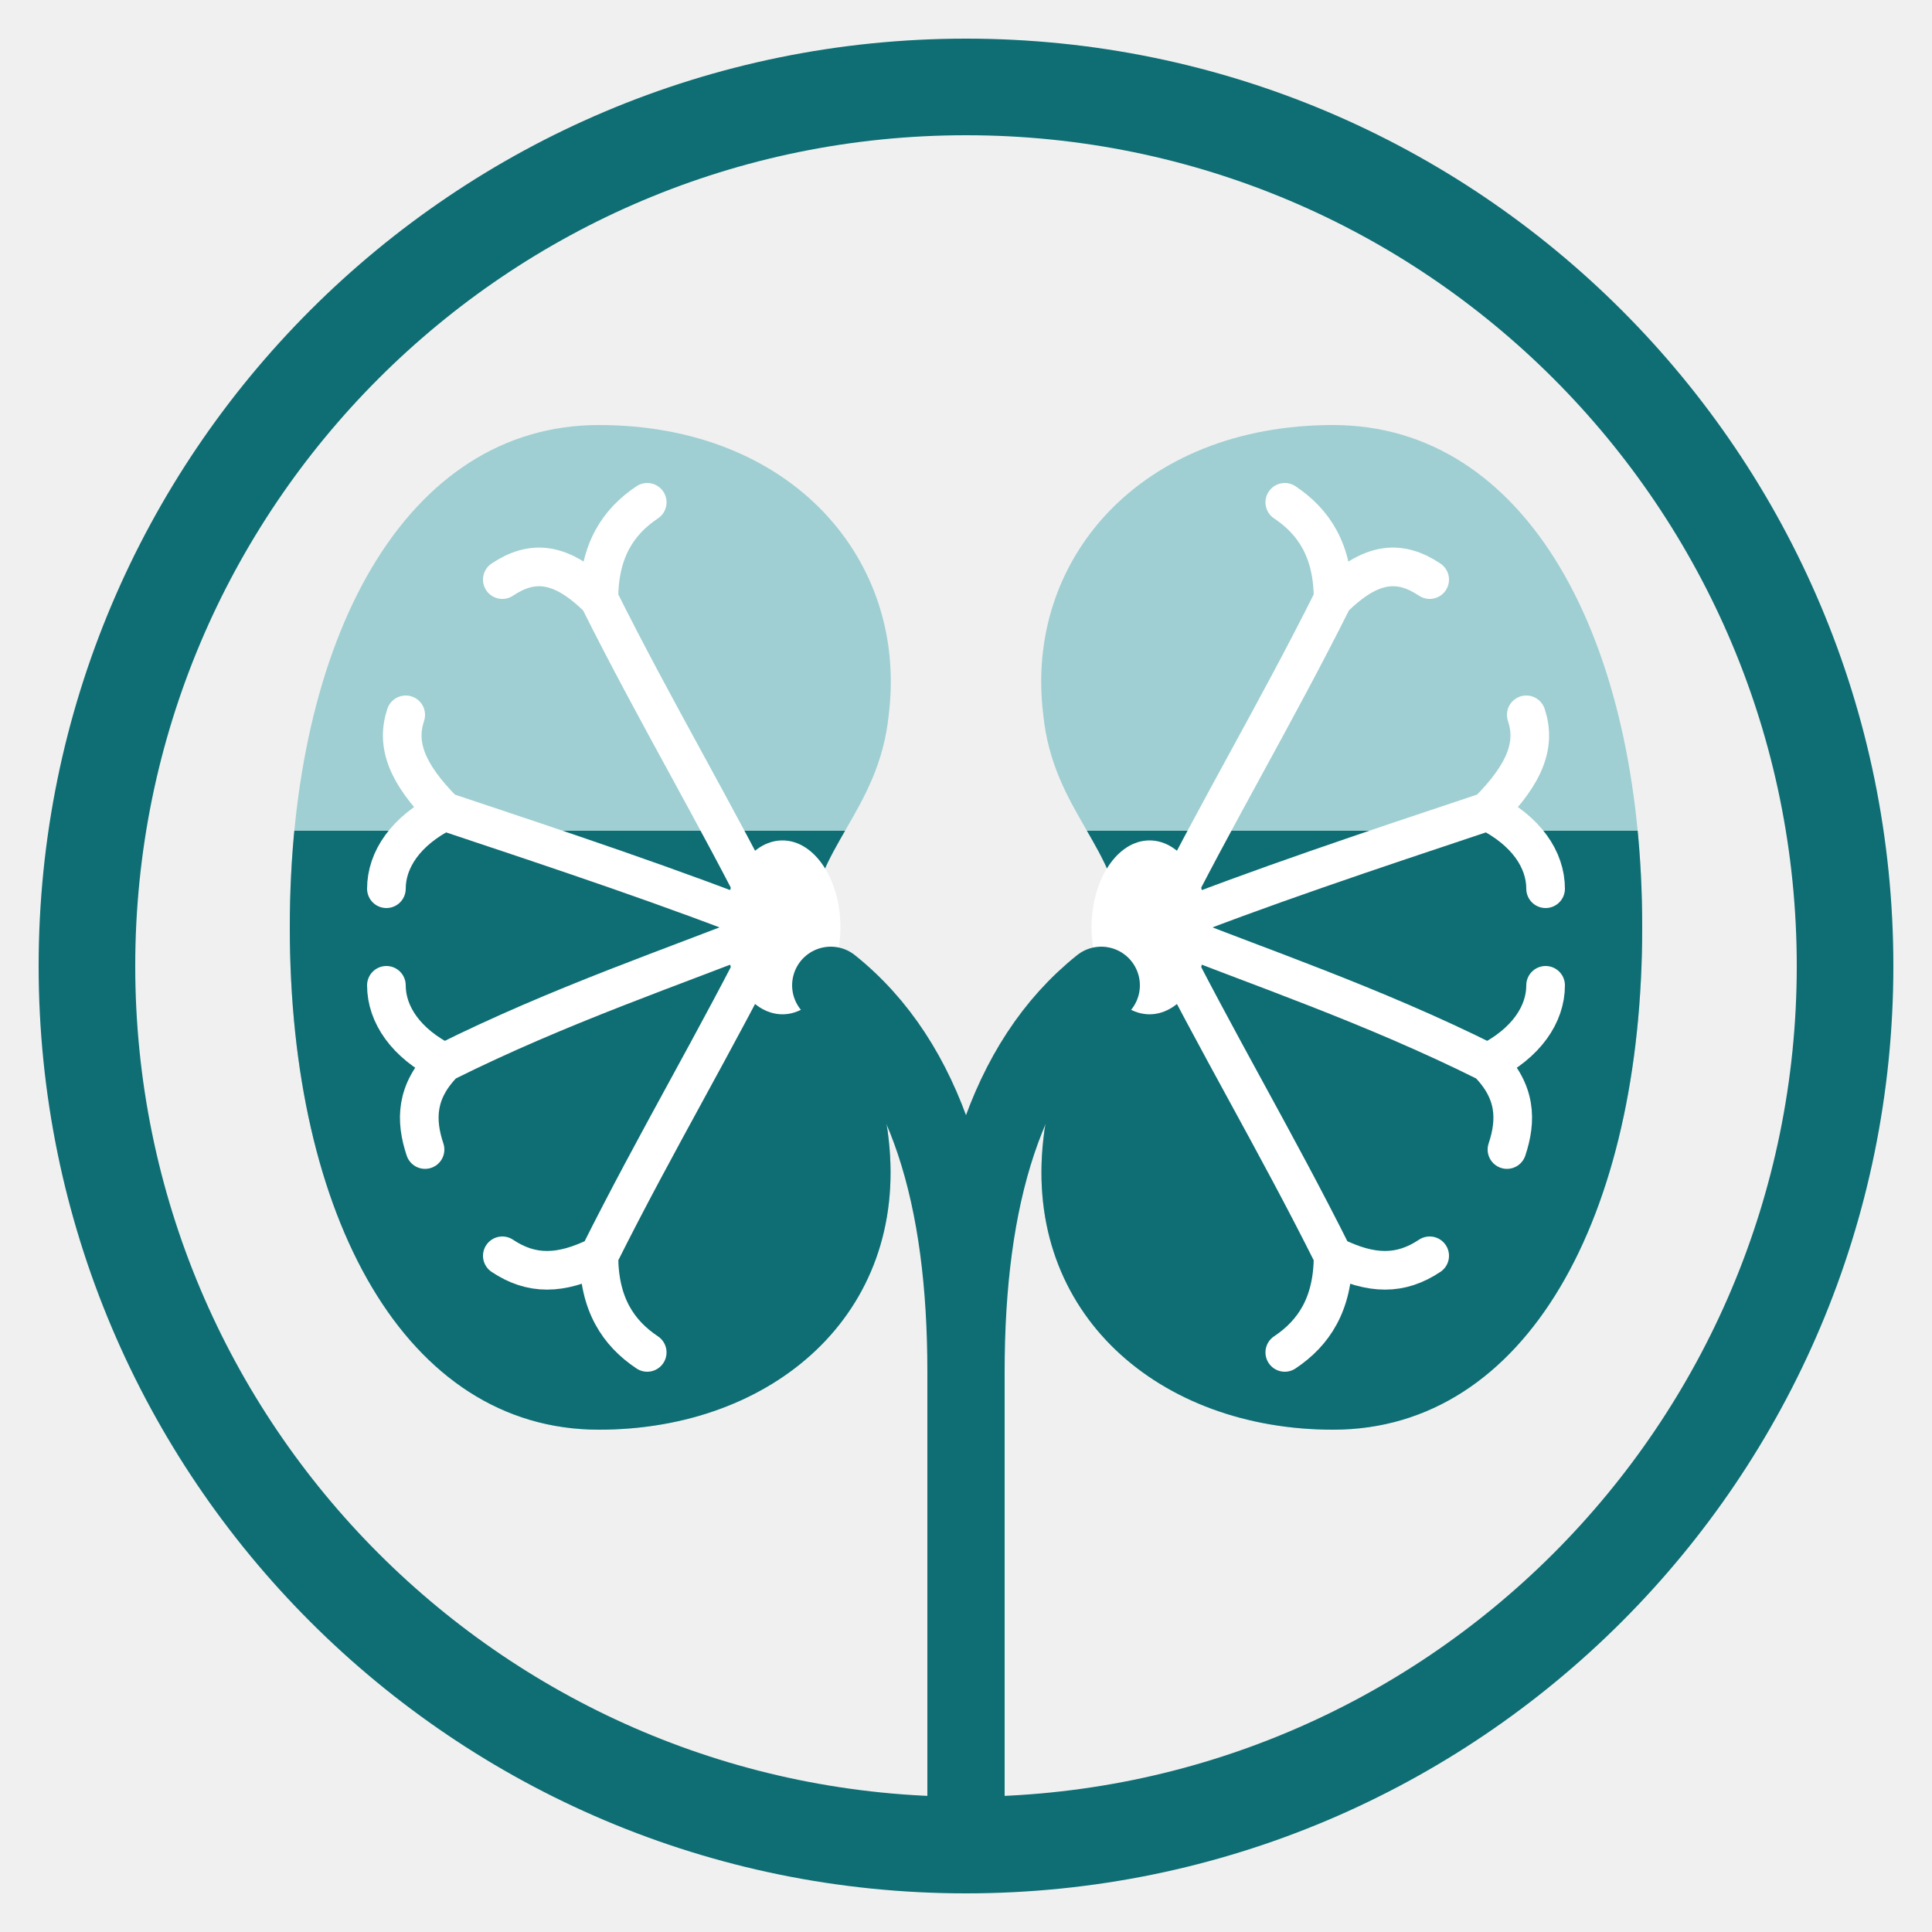
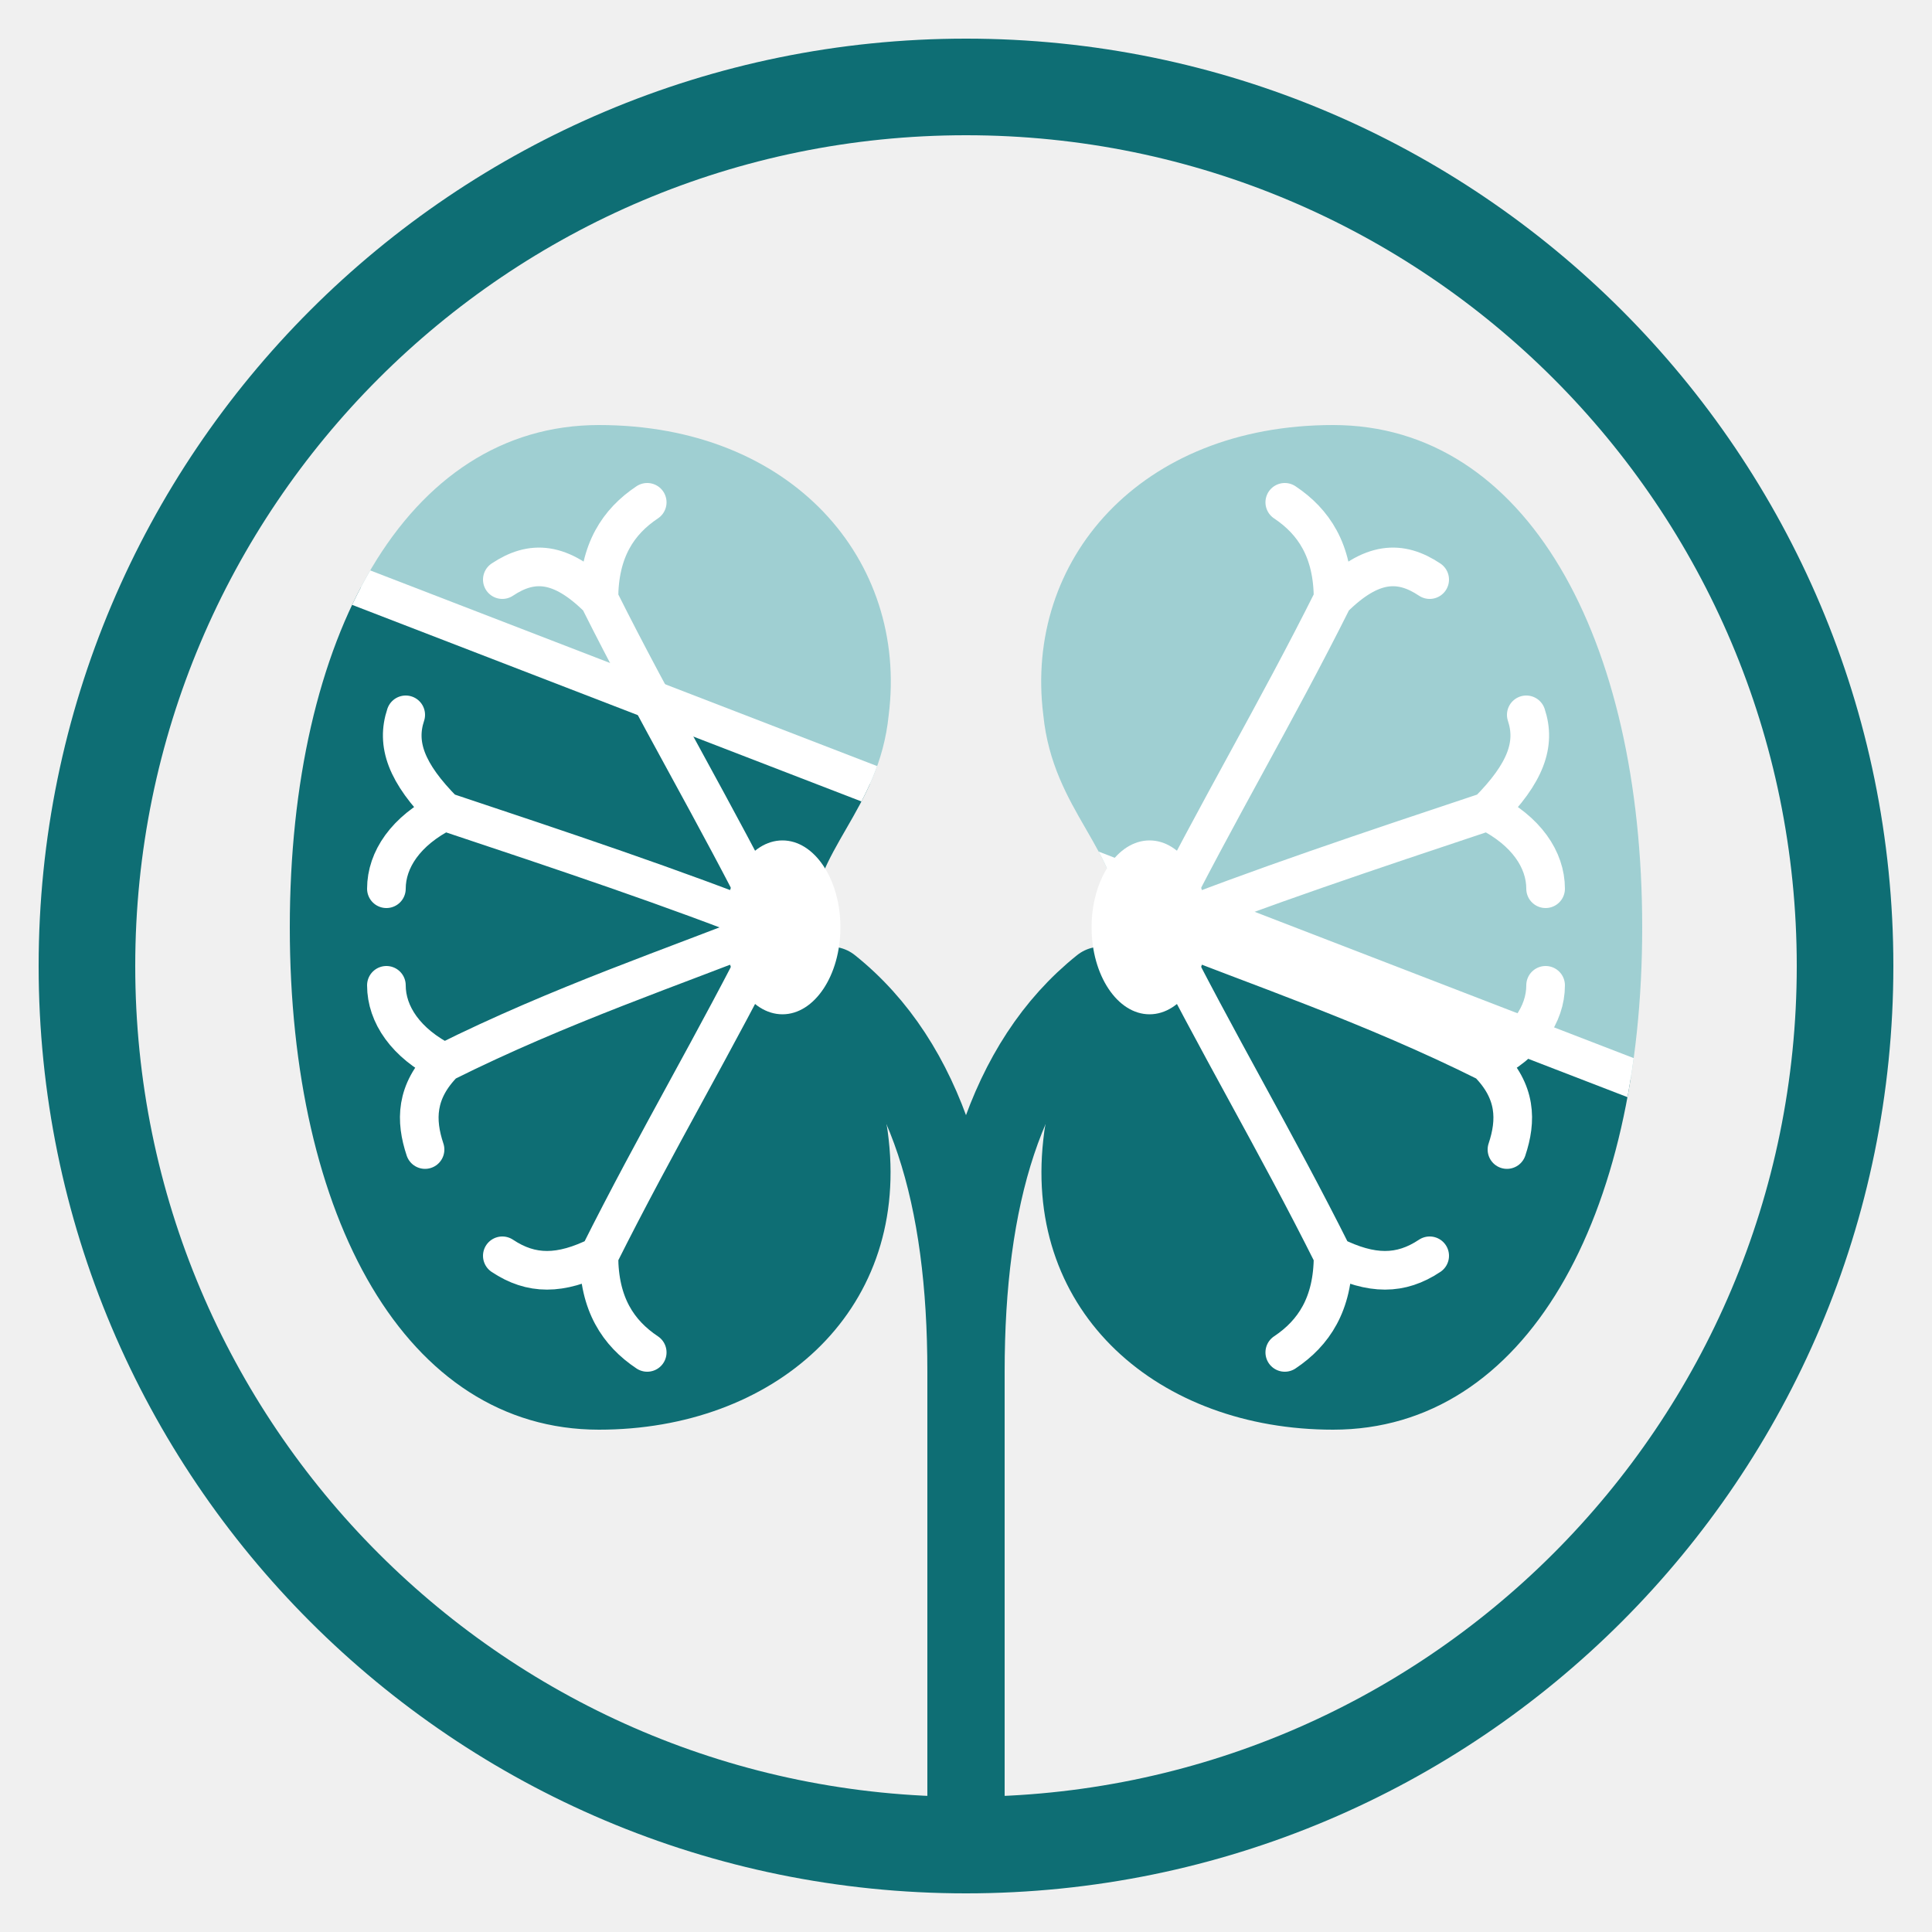
<svg xmlns="http://www.w3.org/2000/svg" viewBox="0 0 200 200" width="200" height="200" role="img" aria-label="egfr40">
+   <defs>
+     <clipPath id="ki">
+       <path d="M62 44C82 44 94 58 92 74C91 84 84 88 84 96C84 104 91 108 92 118C94 136 80 148 62 148C42 148 30 126 30 96C30 66 42 44 62 44Z" />
+       <path d="M62 44C82 44 94 58 92 74C91 84 84 88 84 96C84 104 91 108 92 118C94 136 80 148 62 148C42 148 30 126 30 96C30 66 42 44 62 44Z" transform="matrix(-1 0 0 1 200 0)" />
+     </clipPath>
+   </defs>
  <circle cx="100" cy="100" r="91" fill="none" stroke="#0E6E74" stroke-width="10" />
-   <g>
-     <defs>
-       <clipPath id="kiL">
-         <path d="M62 44C82 44 94 58 92 74C91 84 84 88 84 96C84 104 91 108 92 118C94 136 80 148 62 148C42 148 30 126 30 96C30 66 42 44 62 44Z" />
-       </clipPath>
-     </defs>
-     <path d="M62 44C82 44 94 58 92 74C91 84 84 88 84 96C84 104 91 108 92 118C94 136 80 148 62 148C42 148 30 126 30 96C30 66 42 44 62 44Z" fill="#9FCFD2" />
-     <rect x="20" y="86" width="80" height="70" fill="#0E6E74" clip-path="url(#kiL)" />
+   <path d="M86 102C96 110 100 124 100 142V186" fill="none" stroke="#0E6E74" stroke-width="8" stroke-linecap="round" stroke-linejoin="round" />
+   <g transform="matrix(-1 0 0 1 200 0)">
+     <path d="M86 102C96 110 100 124 100 142V186" fill="none" stroke="#0E6E74" stroke-width="8" stroke-linecap="round" stroke-linejoin="round" />
+   </g>
+   <g clip-path="url(#ki)">
+     <path d="M0 0H200V123.6L0 46.4Z" fill="#9FCFD2" />
+     <path d="M0 200H200V123.6L0 46.4Z" fill="#0E6E74" />
+     <path d="M0 46.4L200 123.6" fill="none" stroke="#FFFFFF" stroke-width="4" />
+   </g>
+   <g fill="none" stroke="#FFFFFF" stroke-width="4" stroke-linecap="round" stroke-linejoin="round">
+     <path d="M80 96C74 84 68 74 62 62M62 62C58 58 55 58 52 60M62 62C62 57 64 54 67 52" />
+     <path d="M80 96C70 92 58 88 46 84M46 84C42 80 41 77 42 74M46 84C42 86 40 89 40 92" />
+     <path d="M80 96C70 100 58 104 46 110M46 110C42 108 40 105 40 102M46 110C43 113 43 116 44 119" />
+     <path d="M80 96C74 108 68 118 62 130M62 130C58 132 55 132 52 130M62 130C62 135 64 138 67 140" />
+   </g>
+   <ellipse cx="81" cy="96" rx="6" ry="9" fill="#FFFFFF" />
+   <g transform="matrix(-1 0 0 1 200 0)">
    <g fill="none" stroke="#FFFFFF" stroke-width="4" stroke-linecap="round" stroke-linejoin="round">
      <path d="M80 96C74 84 68 74 62 62M62 62C58 58 55 58 52 60M62 62C62 57 64 54 67 52" />
      <path d="M80 96C70 92 58 88 46 84M46 84C42 80 41 77 42 74M46 84C42 86 40 89 40 92" />
      <path d="M80 96C70 100 58 104 46 110M46 110C42 108 40 105 40 102M46 110C43 113 43 116 44 119" />
      <path d="M80 96C74 108 68 118 62 130M62 130C58 132 55 132 52 130M62 130C62 135 64 138 67 140" />
    </g>
    <ellipse cx="81" cy="96" rx="6" ry="9" fill="#FFFFFF" />
-     <path d="M86 102C96 110 100 124 100 142V186" fill="none" stroke="#0E6E74" stroke-width="8" stroke-linecap="round" stroke-linejoin="round" />
-   </g>
-   <g transform="matrix(-1 0 0 1 200 0)">
-     <defs>
-       <clipPath id="kiR">
-         <path d="M62 44C82 44 94 58 92 74C91 84 84 88 84 96C84 104 91 108 92 118C94 136 80 148 62 148C42 148 30 126 30 96C30 66 42 44 62 44Z" />
-       </clipPath>
-     </defs>
-     <path d="M62 44C82 44 94 58 92 74C91 84 84 88 84 96C84 104 91 108 92 118C94 136 80 148 62 148C42 148 30 126 30 96C30 66 42 44 62 44Z" fill="#9FCFD2" />
-     <rect x="20" y="86" width="80" height="70" fill="#0E6E74" clip-path="url(#kiR)" />
-     <g fill="none" stroke="#FFFFFF" stroke-width="4" stroke-linecap="round" stroke-linejoin="round">
-       <path d="M80 96C74 84 68 74 62 62M62 62C58 58 55 58 52 60M62 62C62 57 64 54 67 52" />
-       <path d="M80 96C70 92 58 88 46 84M46 84C42 80 41 77 42 74M46 84C42 86 40 89 40 92" />
-       <path d="M80 96C70 100 58 104 46 110M46 110C42 108 40 105 40 102M46 110C43 113 43 116 44 119" />
-       <path d="M80 96C74 108 68 118 62 130M62 130C58 132 55 132 52 130M62 130C62 135 64 138 67 140" />
-     </g>
-     <ellipse cx="81" cy="96" rx="6" ry="9" fill="#FFFFFF" />
-     <path d="M86 102C96 110 100 124 100 142V186" fill="none" stroke="#0E6E74" stroke-width="8" stroke-linecap="round" stroke-linejoin="round" />
  </g>
</svg>
